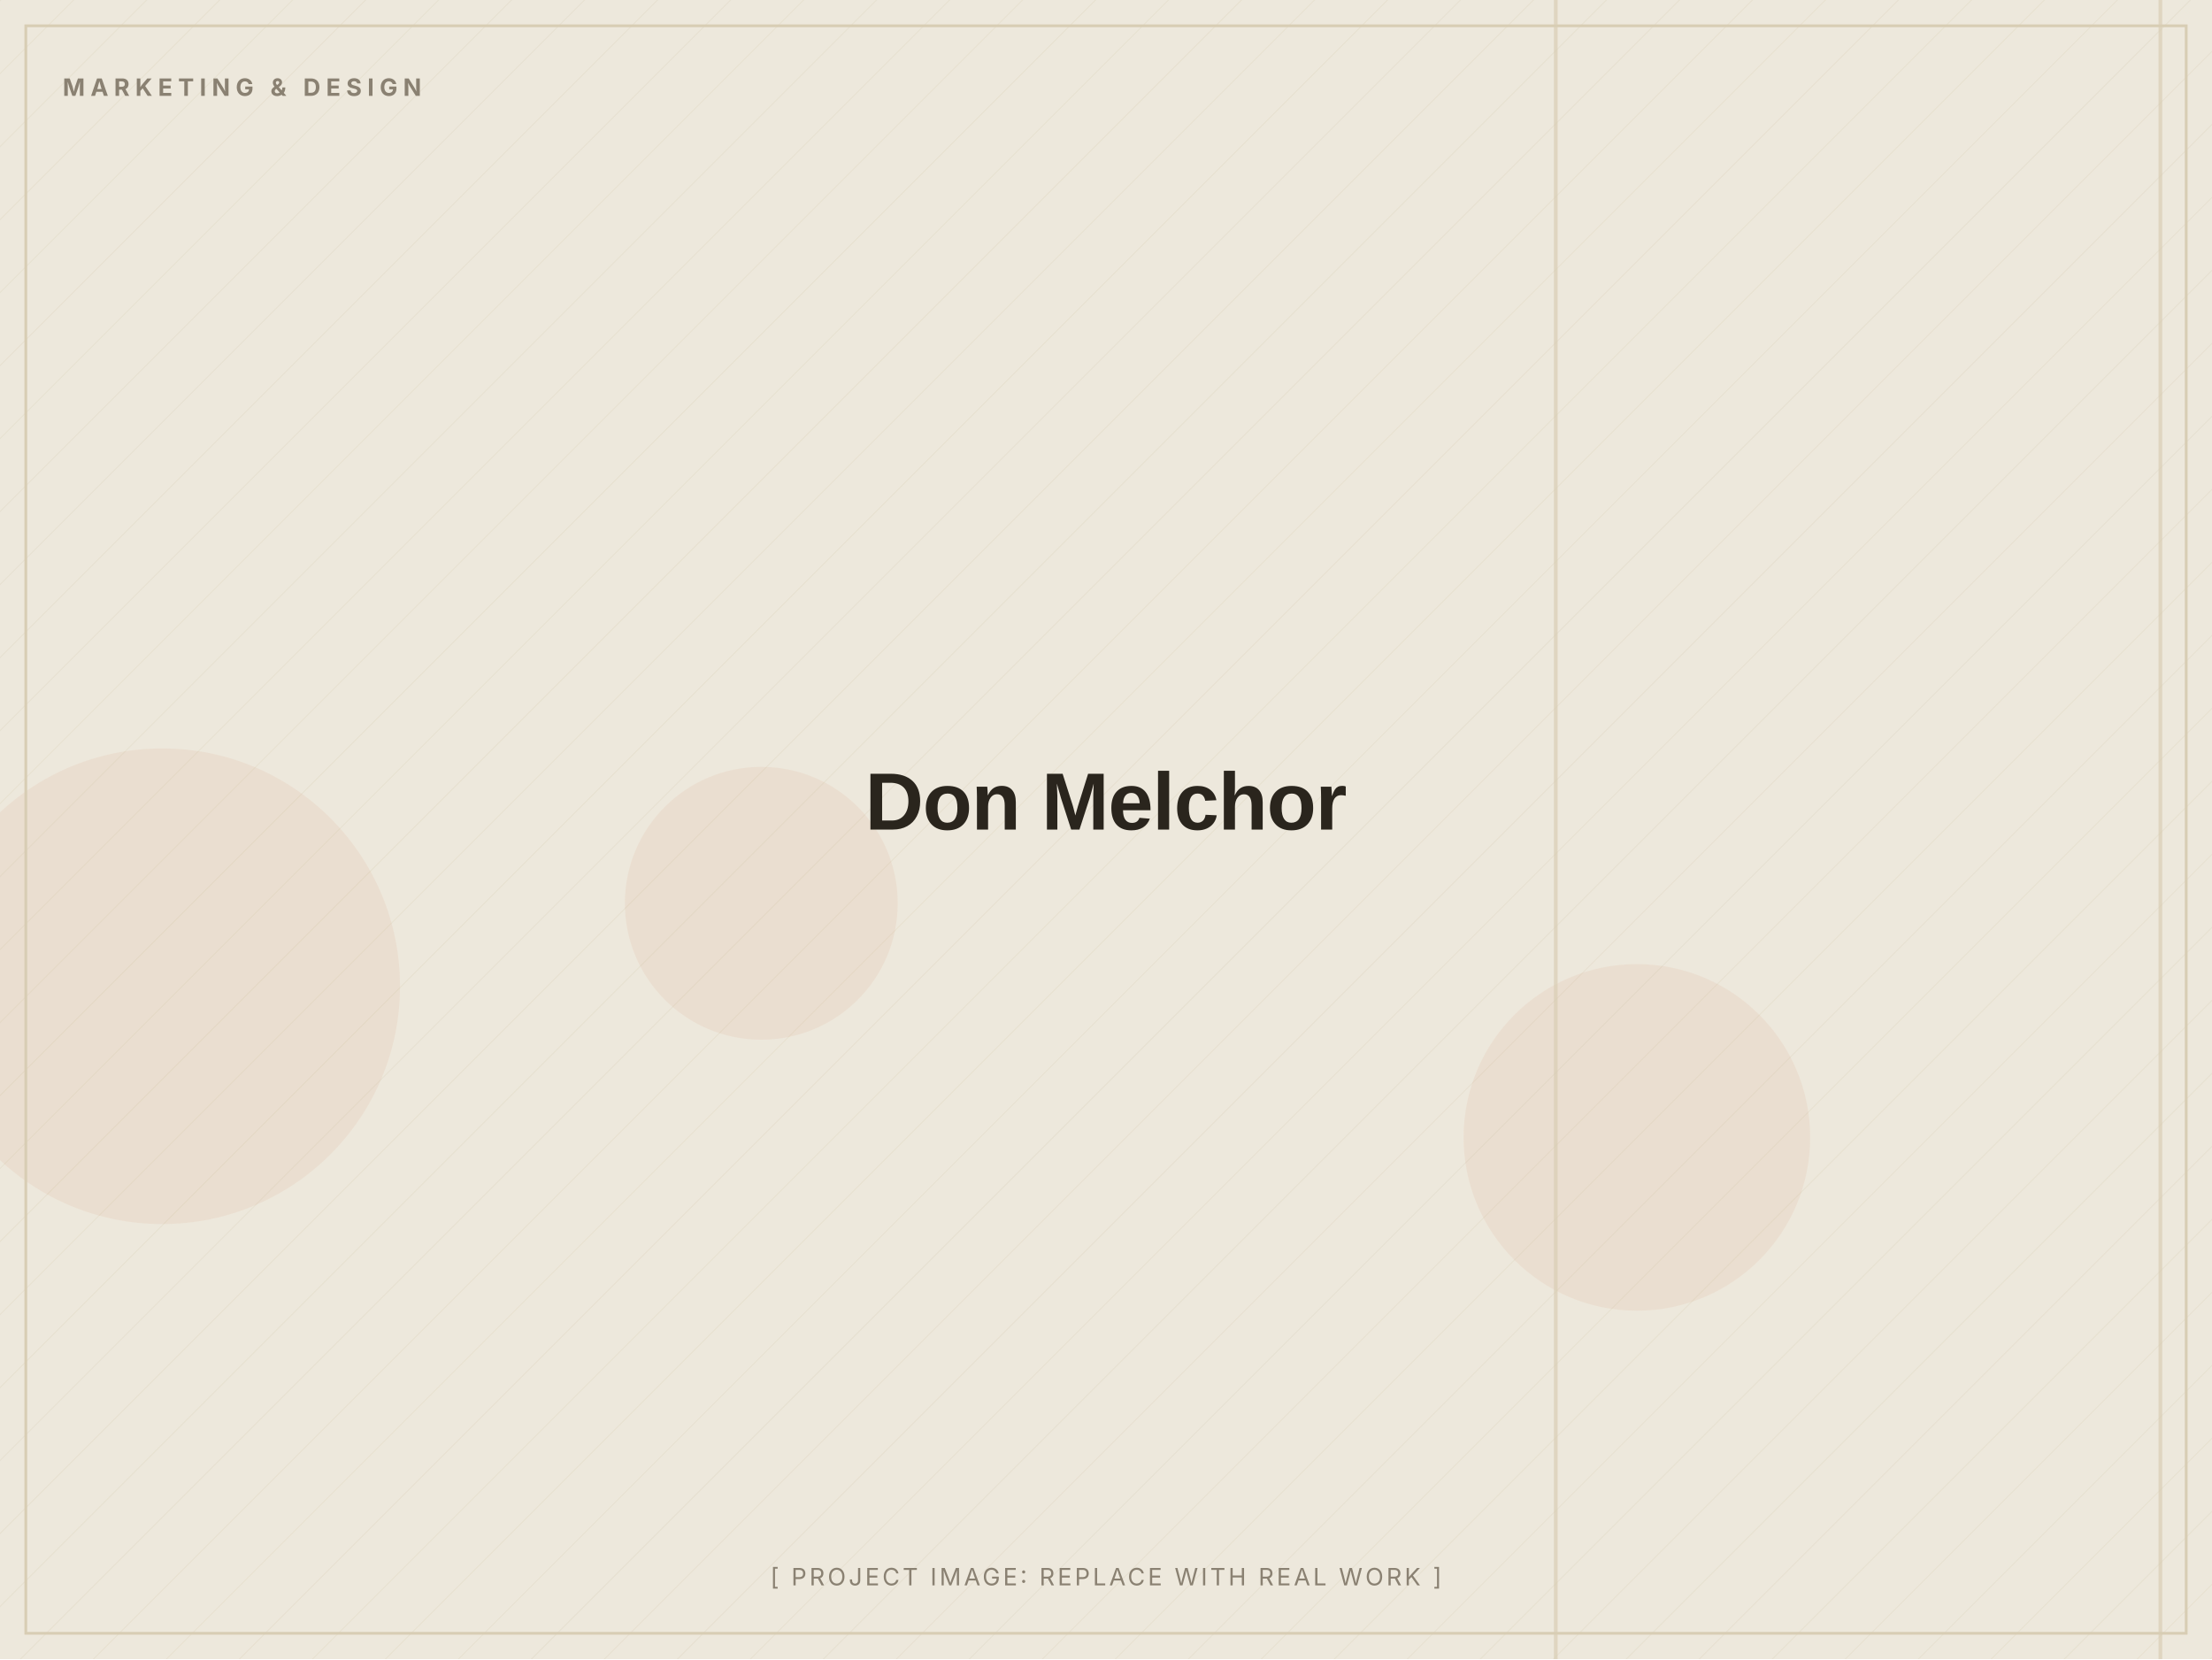
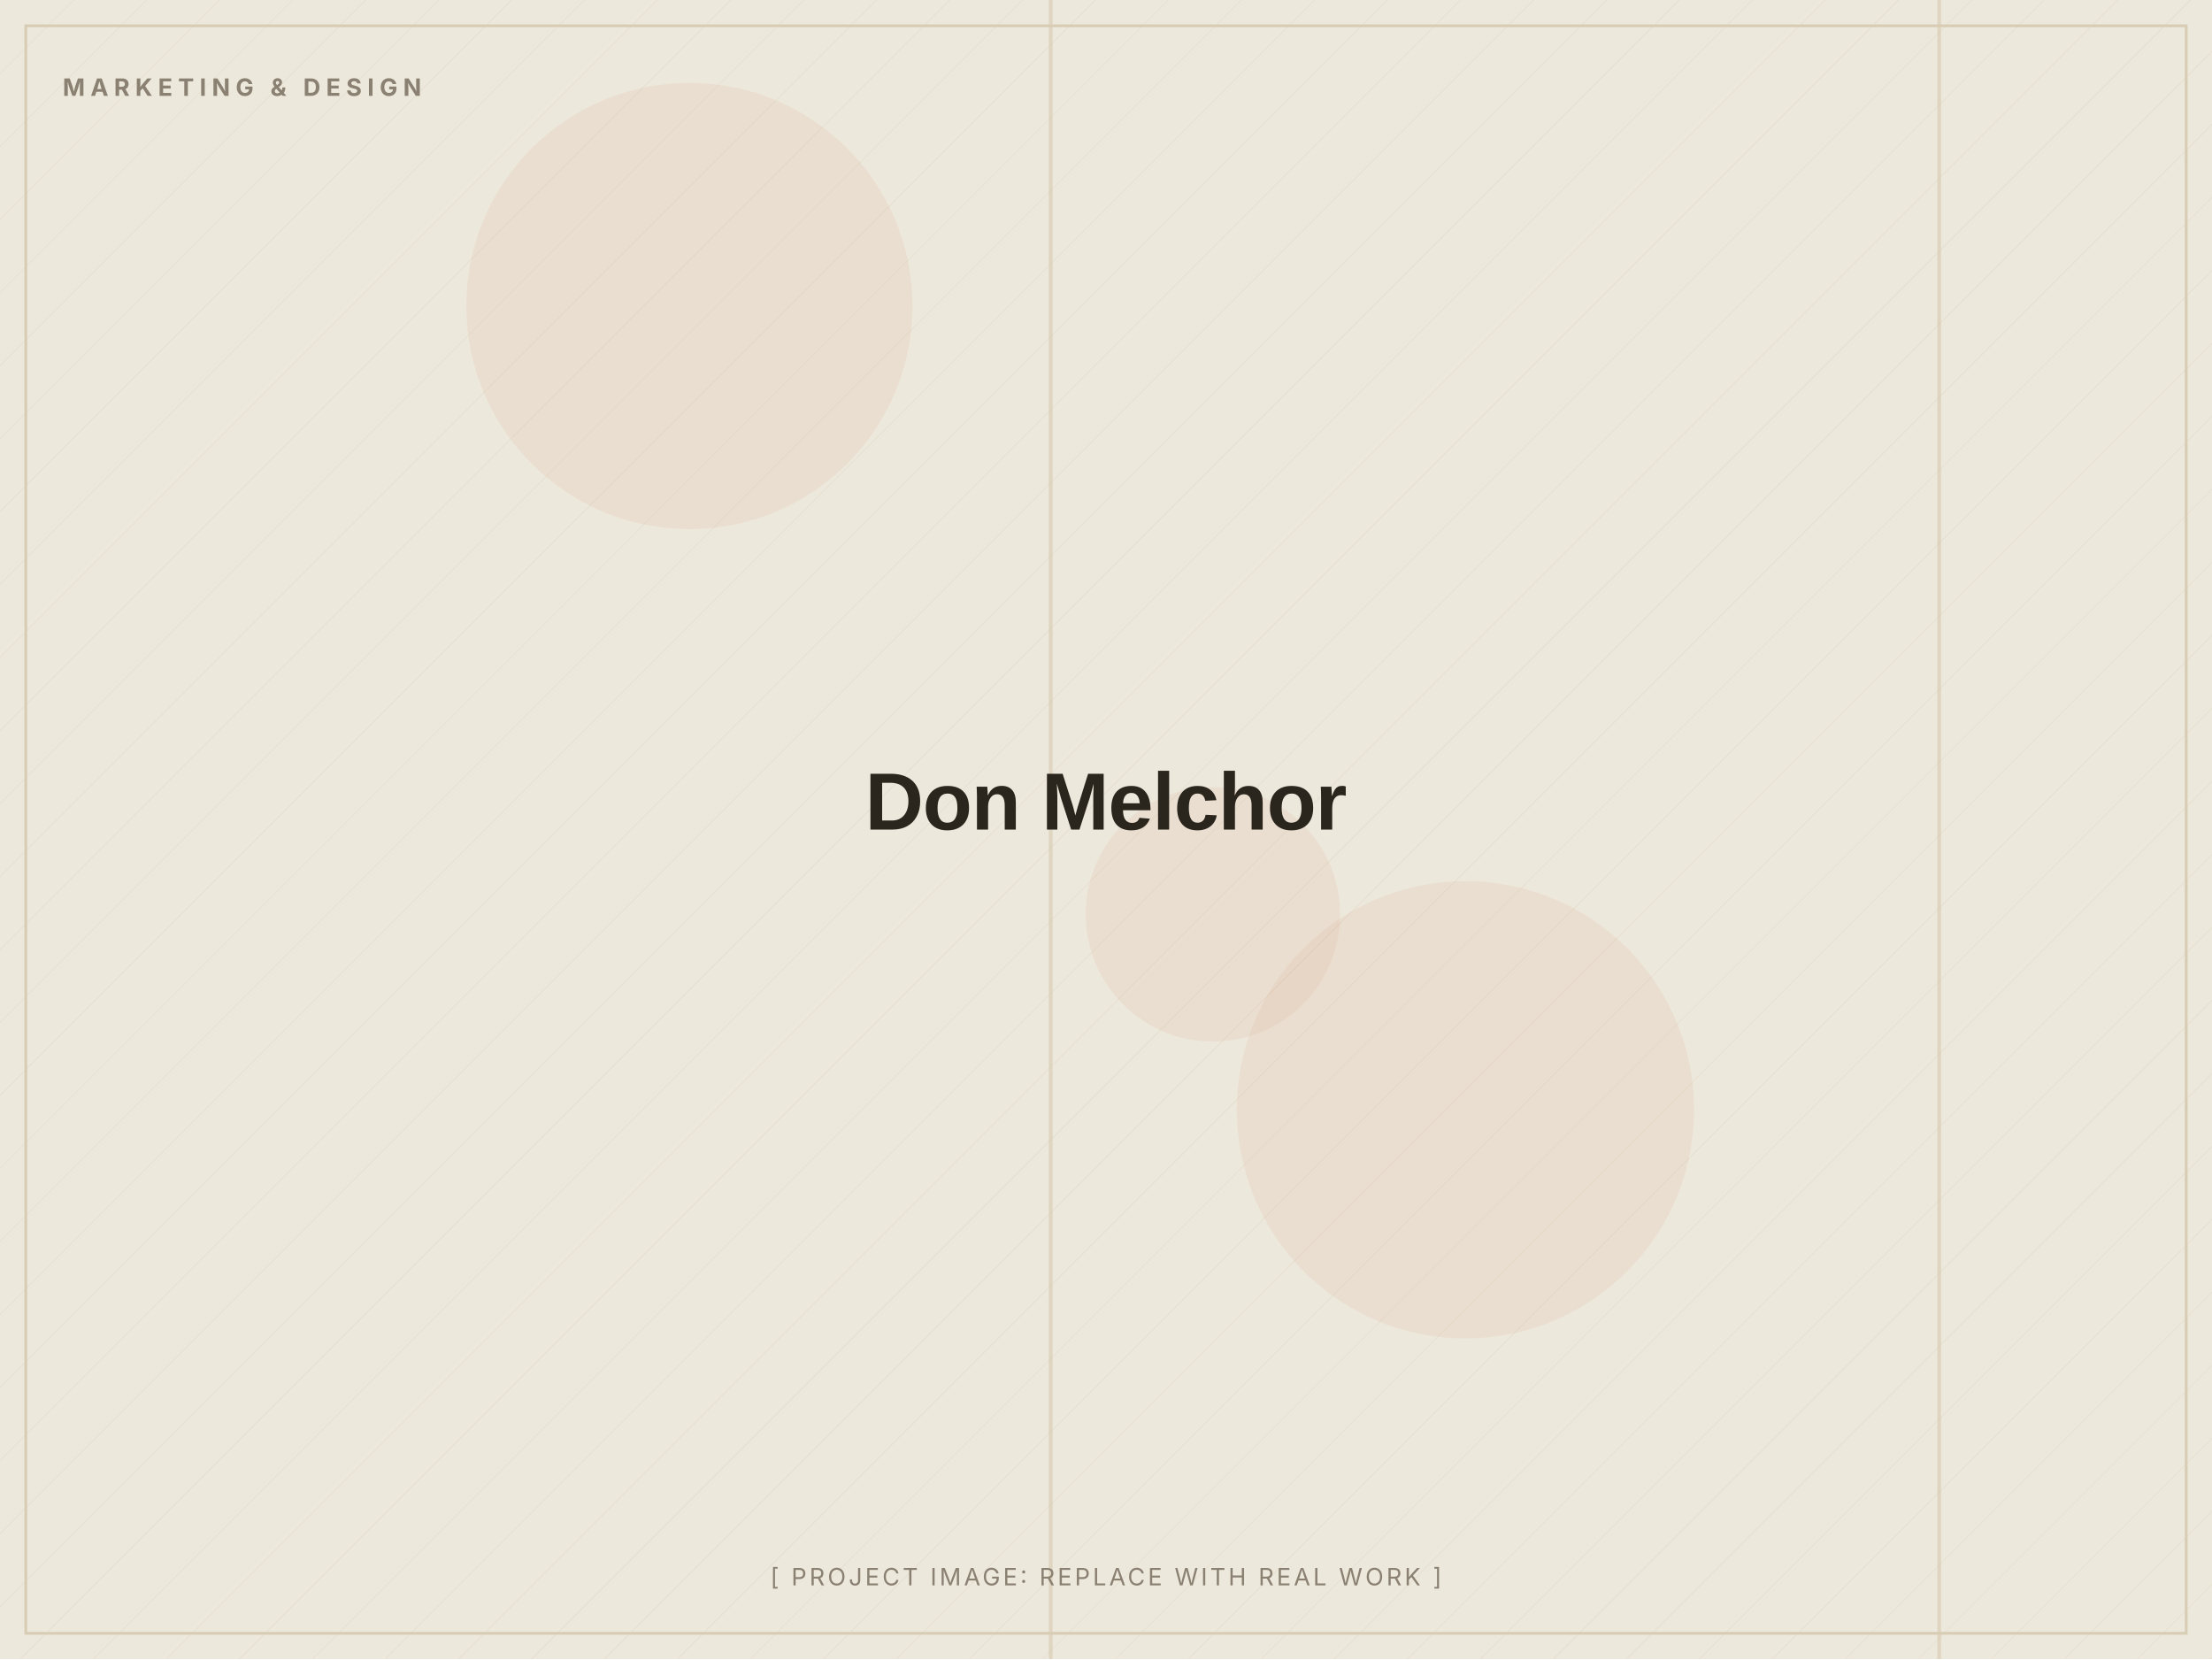
<svg xmlns="http://www.w3.org/2000/svg" width="1200" height="900" viewBox="0 0 1200 900" role="img" aria-label="Don Melchor (placeholder image)">
  <defs>
    <pattern id="d" width="28" height="28" patternUnits="userSpaceOnUse" patternTransform="rotate(45)">
      <line x1="0" y1="0" x2="0" y2="28" stroke="#D8CDB4" stroke-width="1" opacity="0.5" />
    </pattern>
  </defs>
  <rect width="1200" height="900" fill="#EDE8DC" />
  <rect width="1200" height="900" fill="url(#d)" opacity="0.55" />
-   <circle cx="88" cy="535" r="129" fill="#C2410C" opacity="0.06" />
-   <circle cx="413" cy="490" r="74" fill="#C2410C" opacity="0.06" />
-   <circle cx="888" cy="617" r="94" fill="#C2410C" opacity="0.06" />
-   <rect x="1171" y="0" width="2" height="900" fill="#D8CDB4" opacity="0.7" />
-   <rect x="843" y="0" width="2" height="900" fill="#D8CDB4" opacity="0.7" />
+   <circle cx="658" cy="496" r="69" fill="#C2410C" opacity="0.06" />
+   <circle cx="374" cy="166" r="121" fill="#C2410C" opacity="0.06" />
+   <circle cx="795" cy="602" r="124" fill="#C2410C" opacity="0.06" />
+   <rect x="569" y="0" width="2" height="900" fill="#D8CDB4" opacity="0.7" />
+   <rect x="1051" y="0" width="2" height="900" fill="#D8CDB4" opacity="0.7" />
  <rect x="14" y="14" width="1172" height="872" fill="none" stroke="#D8CDB4" stroke-width="1.5" />
  <text x="34" y="52" font-family="Inter, Arial, sans-serif" font-weight="700" font-size="13" letter-spacing="3" fill="#8A8172">MARKETING &amp; DESIGN</text>
  <text x="600.0" y="450.0" text-anchor="middle" font-family="Archivo, Arial, sans-serif" font-weight="800" font-size="44" letter-spacing="-0.5" fill="#2A251D">Don Melchor</text>
  <text x="600.0" y="860" text-anchor="middle" font-family="Inter, Arial, sans-serif" font-size="13" letter-spacing="1.5" fill="#8A8172">[ PROJECT IMAGE: REPLACE WITH REAL WORK ]</text>
</svg>
